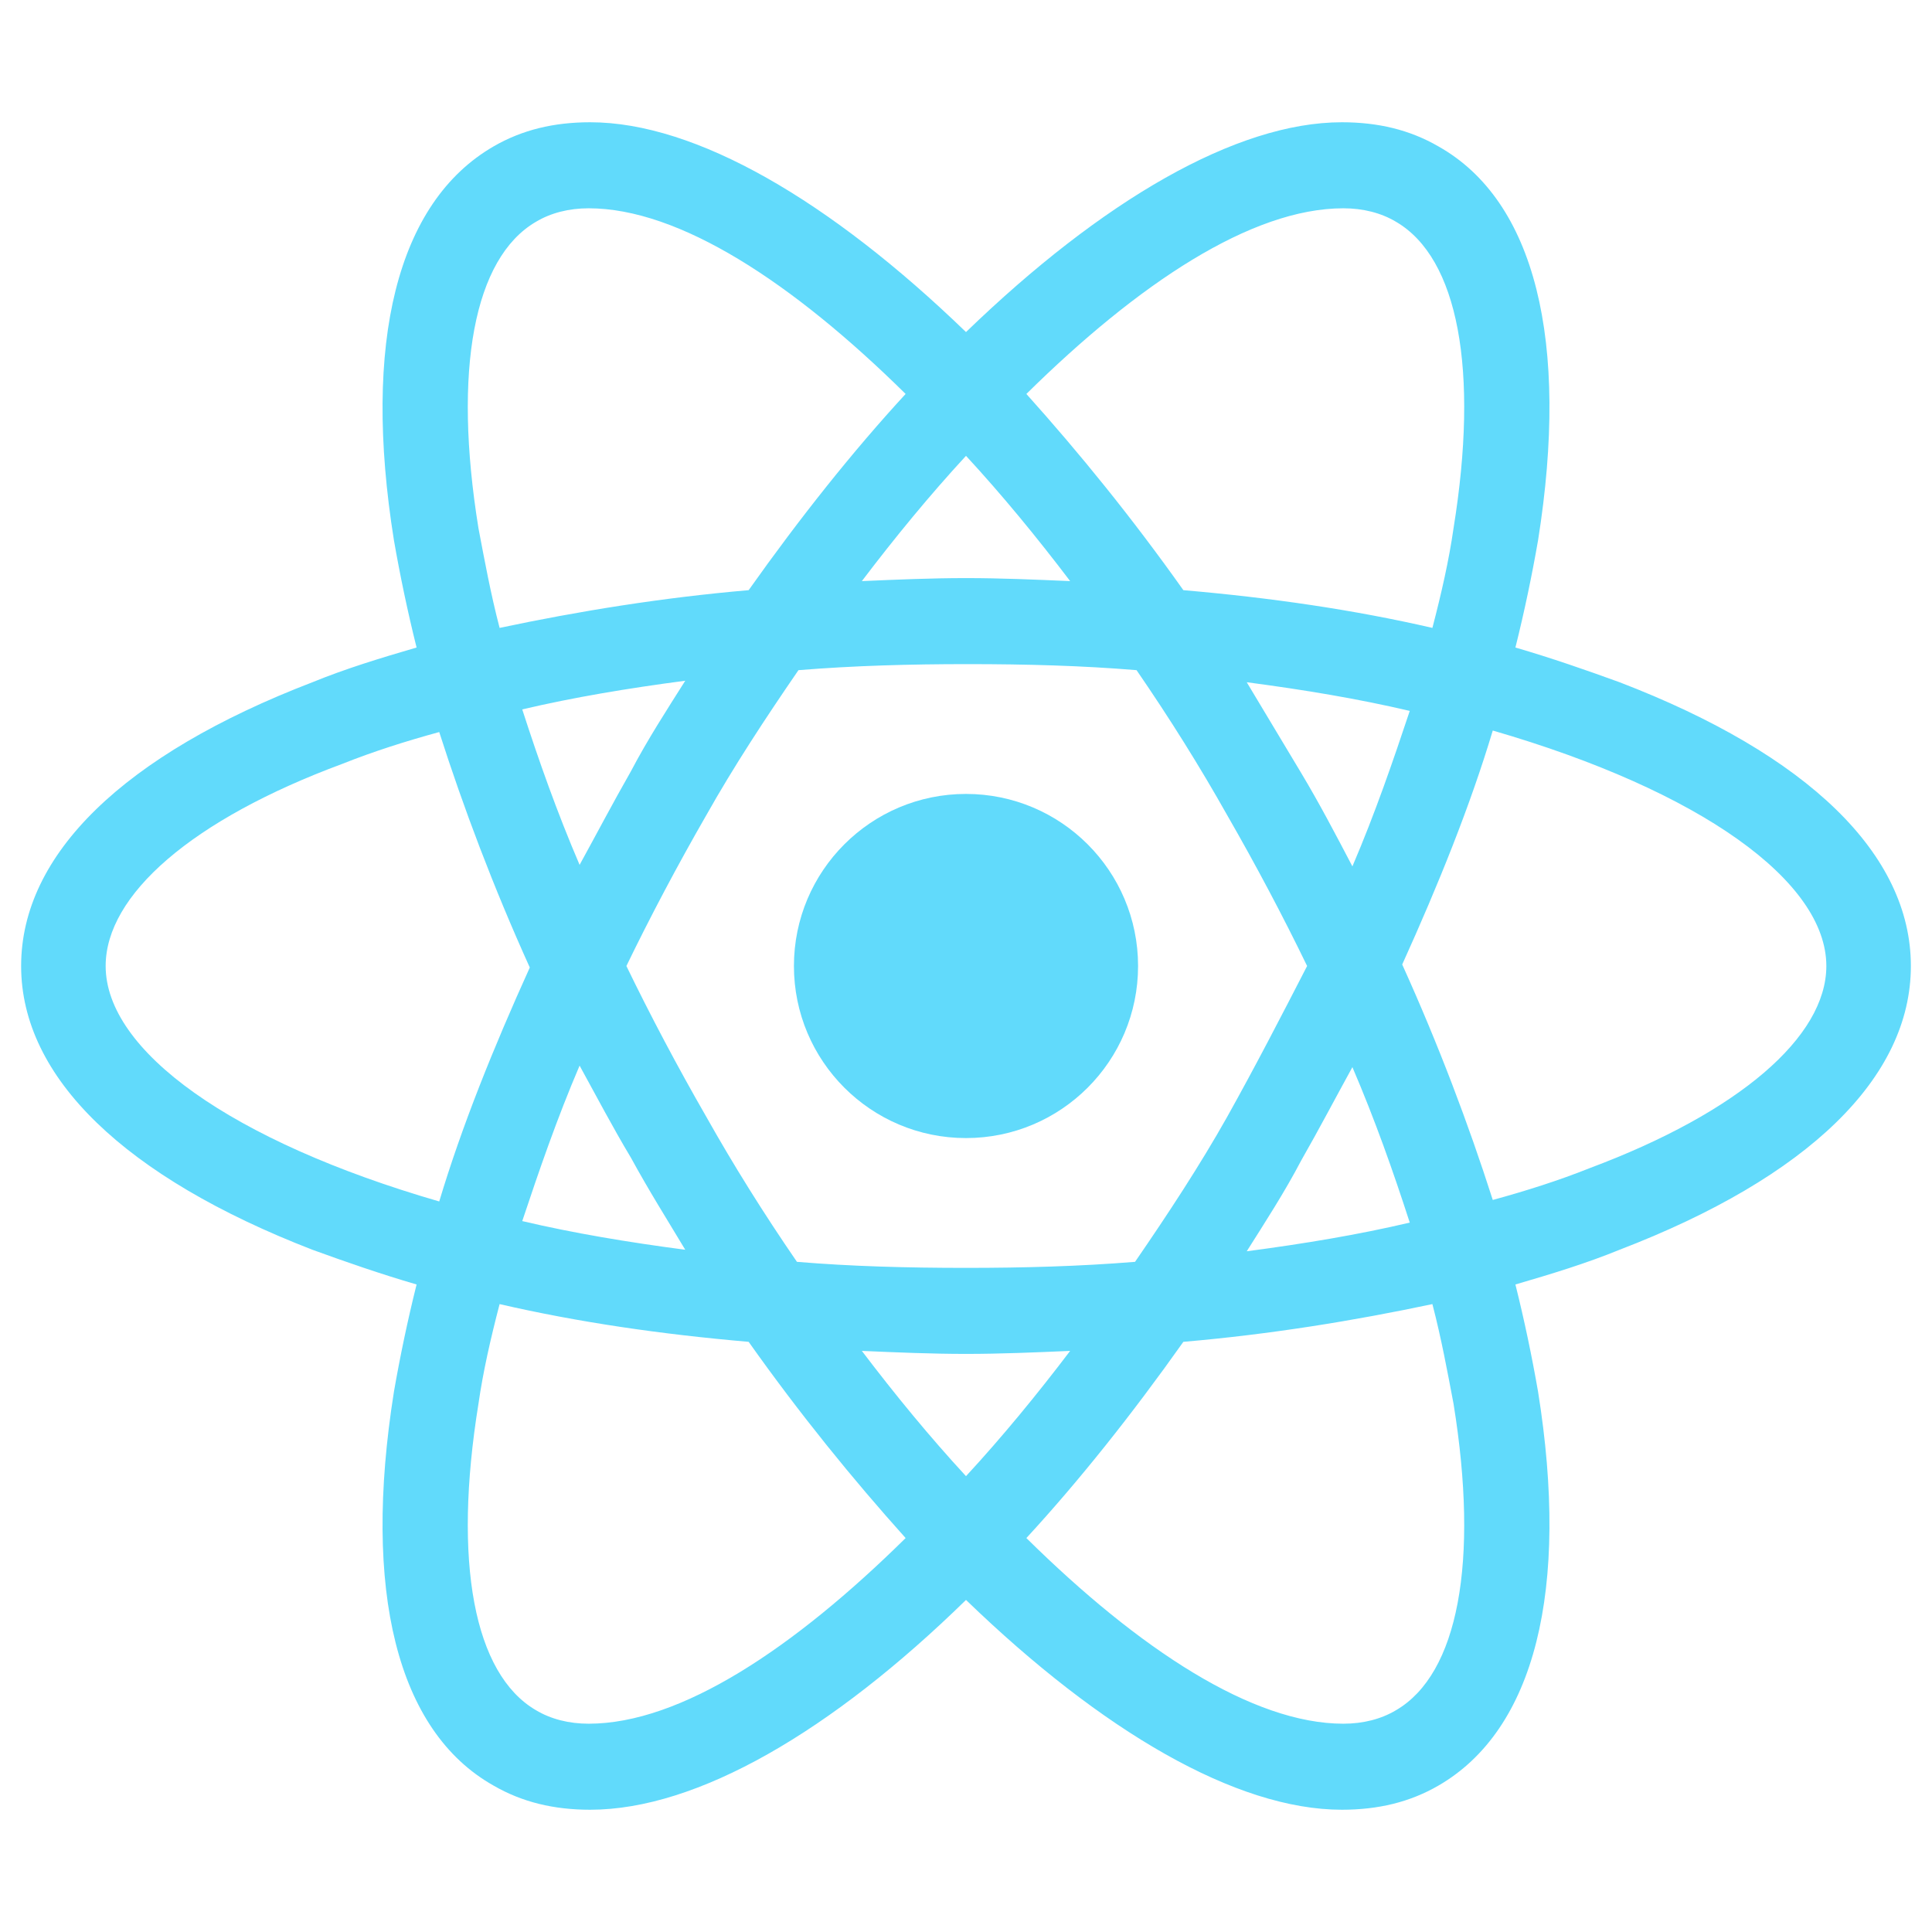
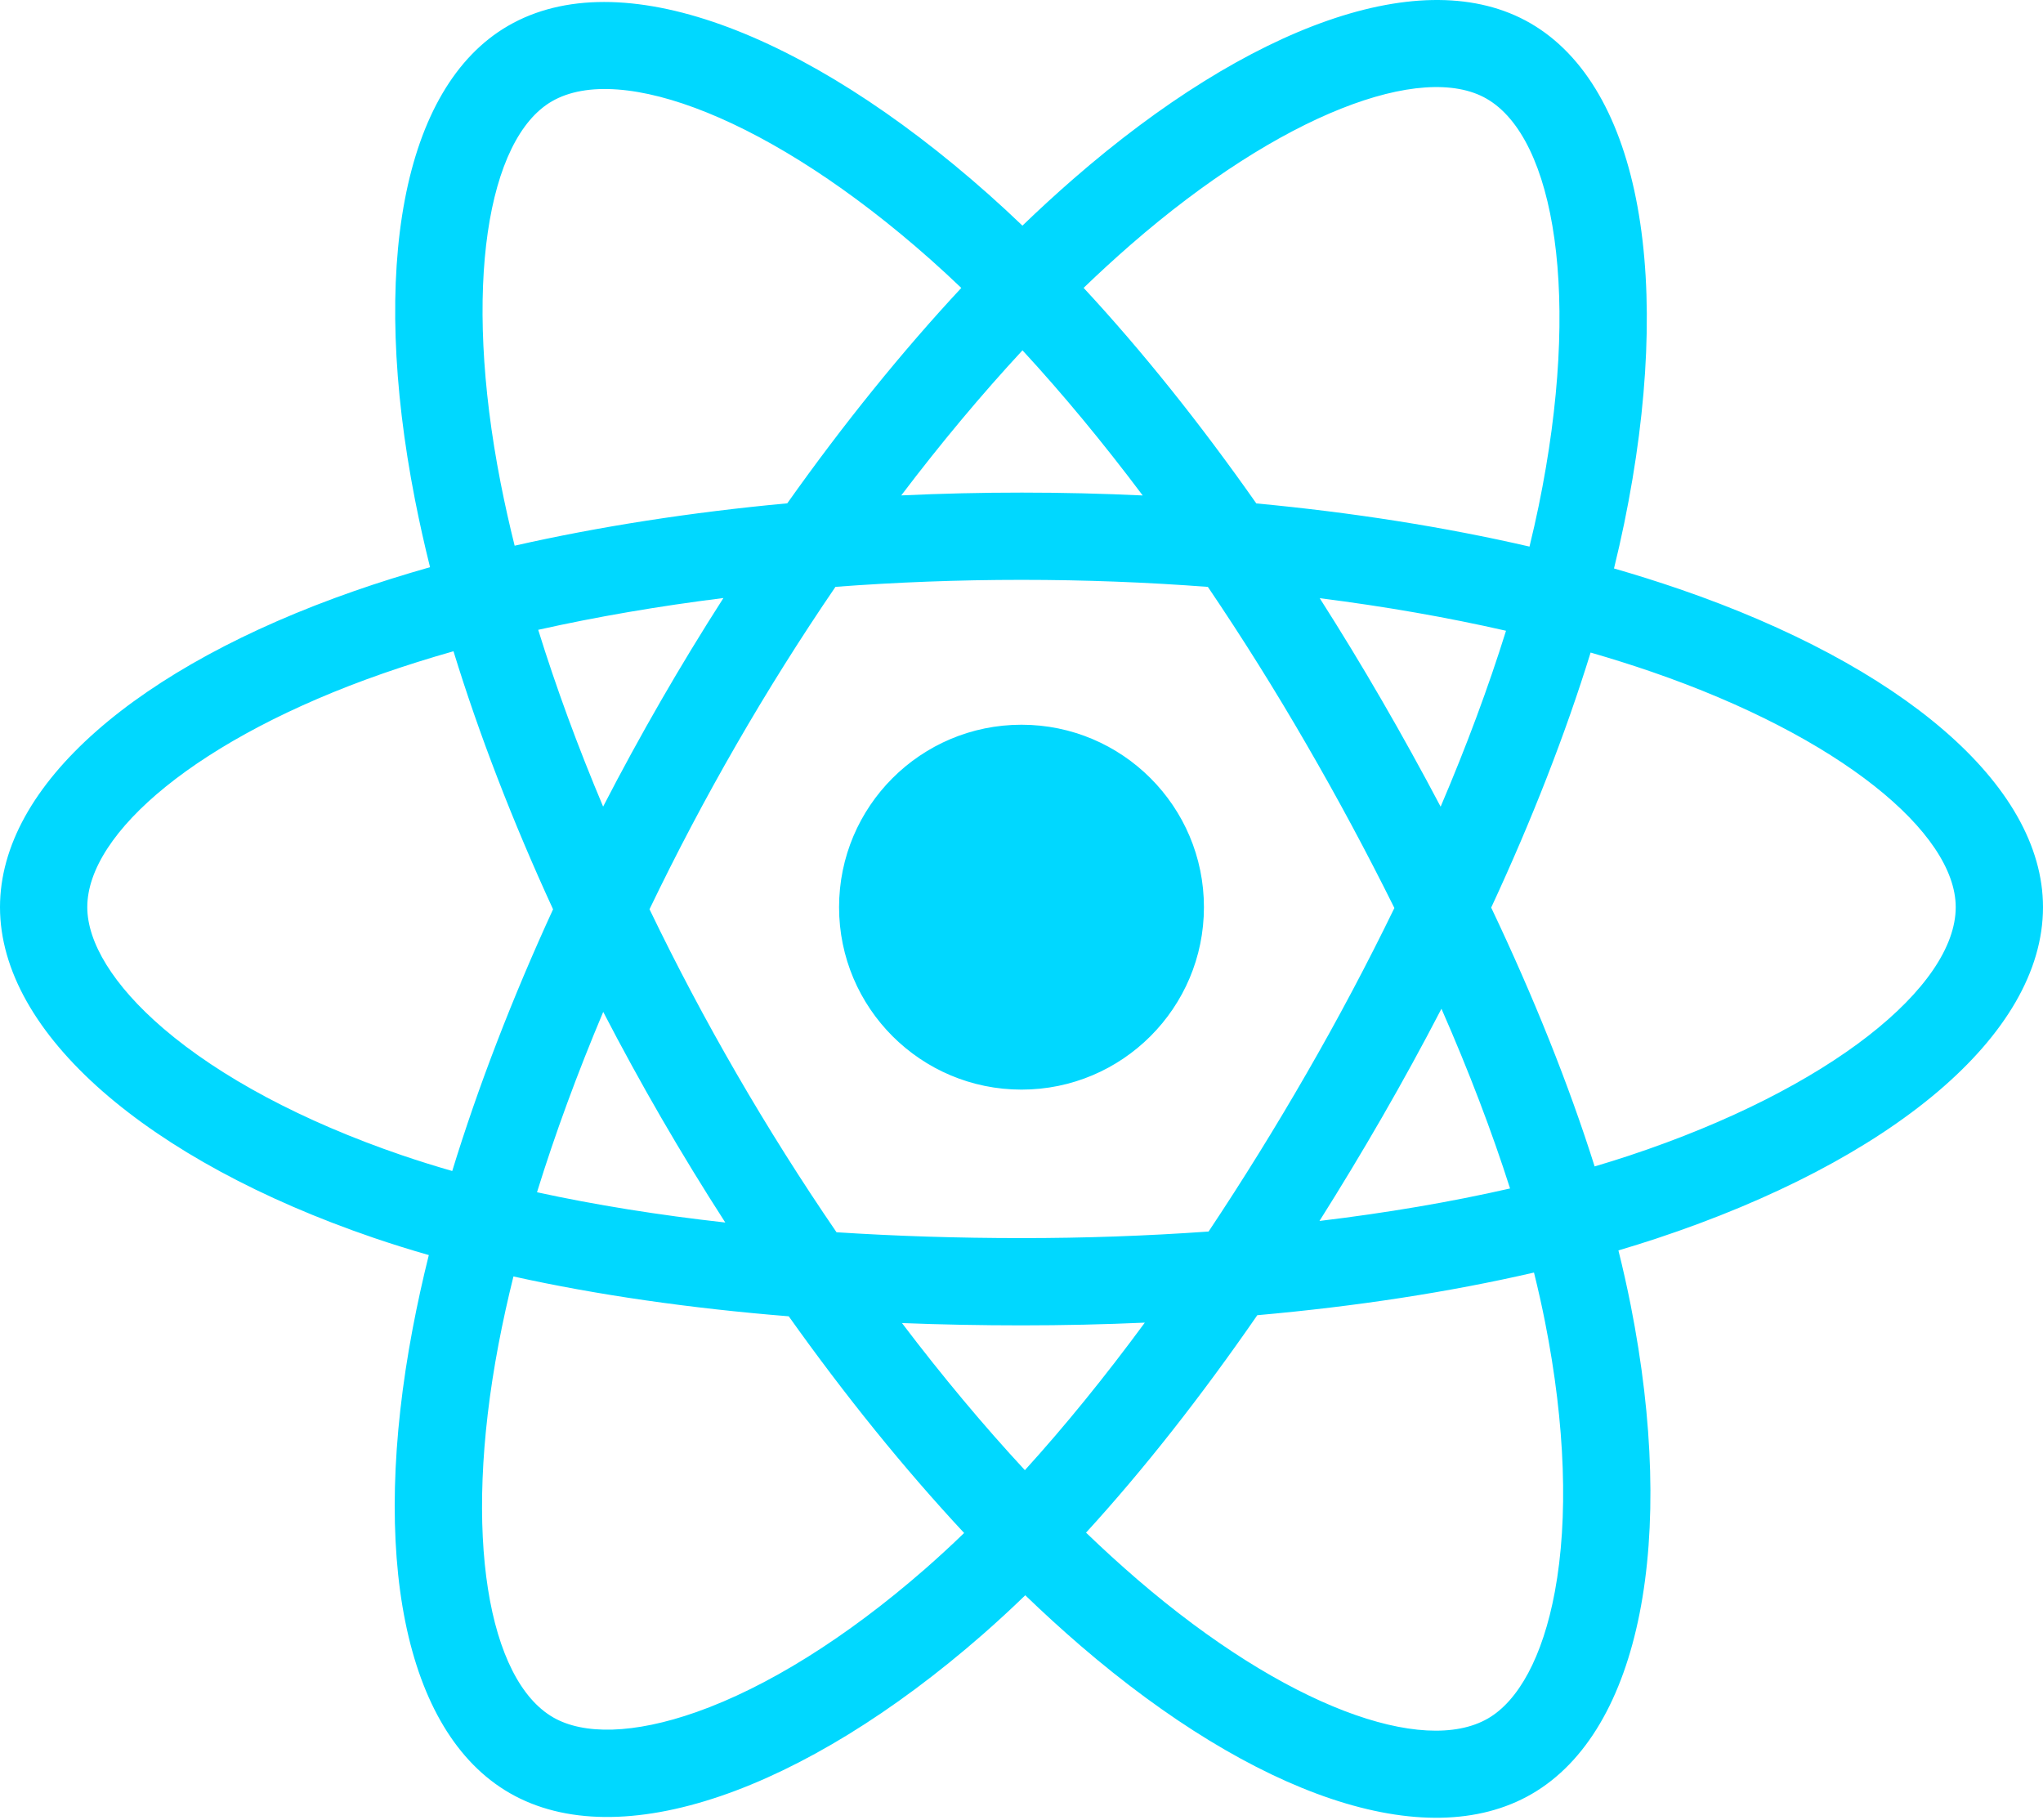
- <svg xmlns="http://www.w3.org/2000/svg" viewBox="0 0 128 128">
-   <g fill="#61DAFB">
-     <circle cx="64" cy="64" r="11.4" />
-     <path d="M107.3 45.2c-2.2-.8-4.5-1.6-6.9-2.3.6-2.4 1.1-4.8 1.5-7.1 2.1-13.2-.2-22.5-6.6-26.1-1.9-1.1-4-1.6-6.4-1.6-7 0-15.9 5.2-24.9 13.9-9-8.7-17.9-13.9-24.9-13.9-2.4 0-4.5.5-6.4 1.6-6.4 3.7-8.7 13-6.6 26.1.4 2.3.9 4.7 1.5 7.1-2.4.7-4.7 1.4-6.9 2.3C8.2 50 1.4 56.6 1.4 64s6.9 14 19.3 18.8c2.2.8 4.5 1.6 6.9 2.3-.6 2.4-1.1 4.8-1.5 7.1-2.1 13.2.2 22.5 6.6 26.1 1.9 1.1 4 1.6 6.4 1.6 7.1 0 16-5.2 24.9-13.9 9 8.7 17.9 13.9 24.9 13.9 2.4 0 4.5-.5 6.4-1.6 6.4-3.7 8.7-13 6.6-26.1-.4-2.3-.9-4.7-1.5-7.1 2.4-.7 4.7-1.4 6.9-2.3 12.5-4.8 19.3-11.4 19.3-18.8s-6.8-14-19.3-18.8zM92.5 14.7c4.1 2.4 5.5 9.8 3.8 20.3-.3 2.1-.8 4.3-1.4 6.6-5.2-1.2-10.7-2-16.5-2.5-3.4-4.8-6.9-9.1-10.4-13 7.4-7.3 14.9-12.3 21-12.3 1.3 0 2.5.3 3.5.9zM81.3 74c-1.8 3.2-3.9 6.4-6.1 9.6-3.7.3-7.4.4-11.2.4-3.9 0-7.6-.1-11.2-.4-2.2-3.2-4.2-6.4-6-9.6-1.9-3.3-3.7-6.7-5.3-10 1.6-3.3 3.4-6.7 5.3-10 1.8-3.2 3.9-6.4 6.1-9.6 3.7-.3 7.4-.4 11.2-.4 3.9 0 7.6.1 11.2.4 2.2 3.2 4.2 6.4 6 9.6 1.9 3.3 3.7 6.7 5.3 10-1.7 3.3-3.4 6.6-5.3 10zm8.3-3.3c1.5 3.5 2.7 6.9 3.8 10.3-3.4.8-7 1.4-10.8 1.9 1.2-1.9 2.5-3.9 3.6-6 1.2-2.1 2.3-4.2 3.4-6.2zM64 97.8c-2.4-2.6-4.7-5.4-6.9-8.3 2.3.1 4.6.2 6.9.2 2.3 0 4.6-.1 6.9-.2-2.2 2.9-4.5 5.7-6.9 8.3zm-18.6-15c-3.8-.5-7.4-1.1-10.8-1.9 1.1-3.3 2.3-6.8 3.8-10.3 1.1 2 2.2 4.1 3.4 6.1 1.2 2.2 2.4 4.1 3.6 6.1zm-7-25.5c-1.5-3.5-2.7-6.9-3.8-10.3 3.4-.8 7-1.4 10.8-1.9-1.2 1.9-2.5 3.9-3.6 6-1.2 2.1-2.3 4.2-3.4 6.2zM64 30.2c2.4 2.6 4.7 5.4 6.9 8.3-2.3-.1-4.6-.2-6.9-.2-2.3 0-4.6.1-6.9.2 2.2-2.9 4.5-5.7 6.9-8.3zm22.2 21l-3.6-6c3.8.5 7.4 1.1 10.8 1.9-1.1 3.3-2.3 6.8-3.8 10.3-1.1-2.1-2.2-4.2-3.4-6.2zM31.7 35c-1.7-10.5-.3-17.9 3.8-20.3 1-.6 2.2-.9 3.5-.9 6 0 13.5 4.9 21 12.3-3.5 3.8-7 8.2-10.4 13-5.8.5-11.3 1.4-16.5 2.5-.6-2.3-1-4.5-1.4-6.6zM7 64c0-4.7 5.7-9.7 15.7-13.4 2-.8 4.2-1.5 6.4-2.1 1.6 5 3.6 10.3 6 15.6-2.4 5.3-4.5 10.5-6 15.5C15.3 75.6 7 69.6 7 64zm28.5 49.3c-4.1-2.4-5.5-9.8-3.8-20.3.3-2.1.8-4.3 1.4-6.6 5.2 1.2 10.7 2 16.5 2.5 3.4 4.8 6.9 9.1 10.4 13-7.4 7.3-14.9 12.3-21 12.3-1.3 0-2.5-.3-3.5-.9zM96.3 93c1.7 10.5.3 17.9-3.8 20.3-1 .6-2.2.9-3.5.9-6 0-13.5-4.9-21-12.3 3.5-3.8 7-8.2 10.4-13 5.8-.5 11.3-1.4 16.5-2.5.6 2.3 1 4.5 1.4 6.6zm9-15.6c-2 .8-4.2 1.5-6.4 2.1-1.6-5-3.6-10.3-6-15.6 2.4-5.3 4.5-10.5 6-15.5 13.8 4 22.1 10 22.1 15.6 0 4.7-5.8 9.7-15.7 13.4z" />
-   </g>
+ <svg xmlns="http://www.w3.org/2000/svg" width="256" height="228" viewBox="0 0 256 228">
+   <path fill="#00d8ff" d="M210.483 73.824a172 172 0 0 0-8.24-2.597c.465-1.9.893-3.777 1.273-5.621c6.238-30.281 2.16-54.676-11.769-62.708c-13.355-7.7-35.196.329-57.254 19.526a171 171 0 0 0-6.375 5.848a156 156 0 0 0-4.241-3.917C100.759 3.829 77.587-4.822 63.673 3.233C50.33 10.957 46.379 33.89 51.995 62.588a171 171 0 0 0 1.892 8.48c-3.28.932-6.445 1.924-9.474 2.98C17.309 83.498 0 98.307 0 113.668c0 15.865 18.582 31.778 46.812 41.427a146 146 0 0 0 6.921 2.165a168 168 0 0 0-2.01 9.138c-5.354 28.2-1.173 50.591 12.134 58.266c13.744 7.926 36.812-.22 59.273-19.855a146 146 0 0 0 5.342-4.923a168 168 0 0 0 6.92 6.314c21.758 18.722 43.246 26.282 56.54 18.586c13.731-7.949 18.194-32.003 12.4-61.268a145 145 0 0 0-1.535-6.842c1.62-.48 3.21-.974 4.76-1.488c29.348-9.723 48.443-25.443 48.443-41.52c0-15.417-17.868-30.326-45.517-39.844m-6.365 70.984q-2.102.694-4.3 1.345c-3.24-10.257-7.612-21.163-12.963-32.432c5.106-11 9.31-21.767 12.459-31.957c2.619.758 5.16 1.557 7.61 2.4c23.69 8.156 38.14 20.213 38.14 29.504c0 9.896-15.606 22.743-40.946 31.14m-10.514 20.834c2.562 12.94 2.927 24.64 1.23 33.787c-1.524 8.219-4.59 13.698-8.382 15.893c-8.067 4.67-25.32-1.4-43.927-17.412a157 157 0 0 1-6.437-5.87c7.214-7.889 14.423-17.06 21.459-27.246c12.376-1.098 24.068-2.894 34.671-5.345q.785 3.162 1.386 6.193M87.276 214.515c-7.882 2.783-14.16 2.863-17.955.675c-8.075-4.657-11.432-22.636-6.853-46.752a157 157 0 0 1 1.869-8.499c10.486 2.32 22.093 3.988 34.498 4.994c7.084 9.967 14.501 19.128 21.976 27.15a135 135 0 0 1-4.877 4.492c-9.933 8.682-19.886 14.842-28.658 17.94M50.35 144.747c-12.483-4.267-22.792-9.812-29.858-15.863c-6.35-5.437-9.555-10.836-9.555-15.216c0-9.322 13.897-21.212 37.076-29.293c2.813-.98 5.757-1.905 8.812-2.773c3.204 10.42 7.406 21.315 12.477 32.332c-5.137 11.18-9.399 22.249-12.634 32.792a135 135 0 0 1-6.318-1.979m12.378-84.26c-4.811-24.587-1.616-43.134 6.425-47.789c8.564-4.958 27.502 2.111 47.463 19.835a144 144 0 0 1 3.841 3.545c-7.438 7.987-14.787 17.08-21.808 26.988c-12.04 1.116-23.565 2.908-34.161 5.309a160 160 0 0 1-1.76-7.887m110.427 27.268a348 348 0 0 0-7.785-12.803c8.168 1.033 15.994 2.404 23.343 4.08c-2.206 7.072-4.956 14.465-8.193 22.045a381 381 0 0 0-7.365-13.322m-45.032-43.861c5.044 5.465 10.096 11.566 15.065 18.186a322 322 0 0 0-30.257-.006c4.974-6.559 10.069-12.652 15.192-18.18M82.802 87.83a323 323 0 0 0-7.227 13.238c-3.184-7.553-5.909-14.98-8.134-22.152c7.304-1.634 15.093-2.97 23.209-3.984a322 322 0 0 0-7.848 12.897m8.081 65.352c-8.385-.936-16.291-2.203-23.593-3.793c2.26-7.3 5.045-14.885 8.298-22.6a321 321 0 0 0 7.257 13.246c2.594 4.48 5.28 8.868 8.038 13.147m37.542 31.03c-5.184-5.592-10.354-11.779-15.403-18.433c4.902.192 9.899.29 14.978.29c5.218 0 10.376-.117 15.453-.343c-4.985 6.774-10.018 12.97-15.028 18.486m52.198-57.817c3.422 7.8 6.306 15.345 8.596 22.52c-7.422 1.694-15.436 3.058-23.88 4.071a382 382 0 0 0 7.859-13.026a347 347 0 0 0 7.425-13.565m-16.898 8.101a359 359 0 0 1-12.281 19.815a329 329 0 0 1-23.444.823c-7.967 0-15.716-.248-23.178-.732a310 310 0 0 1-12.513-19.846h.001a307 307 0 0 1-10.923-20.627a310 310 0 0 1 10.89-20.637l-.001.001a307 307 0 0 1 12.413-19.761c7.613-.576 15.42-.876 23.31-.876H128c7.926 0 15.743.303 23.354.883a329 329 0 0 1 12.335 19.695a359 359 0 0 1 11.036 20.54a330 330 0 0 1-11 20.722m22.56-122.124c8.572 4.944 11.906 24.881 6.52 51.026q-.518 2.504-1.15 5.09c-10.622-2.452-22.155-4.275-34.23-5.408c-7.034-10.017-14.323-19.124-21.64-27.008a161 161 0 0 1 5.888-5.4c18.9-16.447 36.564-22.941 44.612-18.3M128 90.808c12.625 0 22.86 10.235 22.86 22.86s-10.235 22.86-22.86 22.86s-22.86-10.235-22.86-22.86s10.235-22.86 22.86-22.86" />
</svg>
